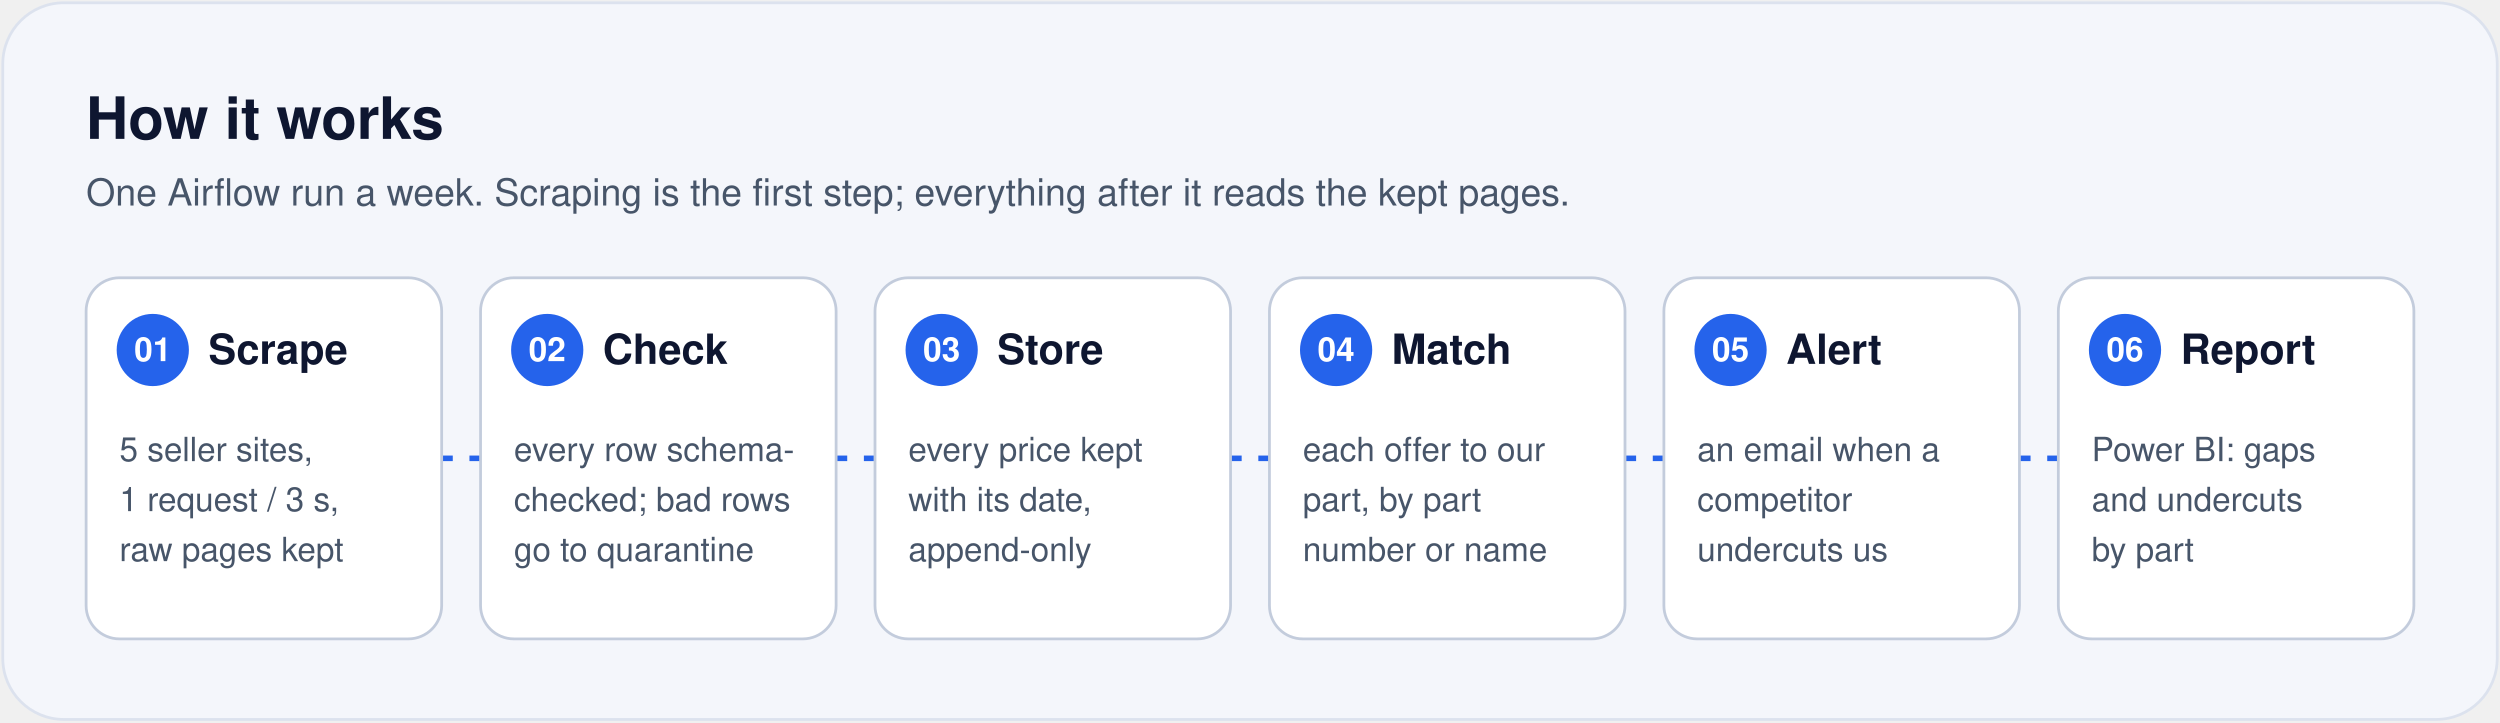
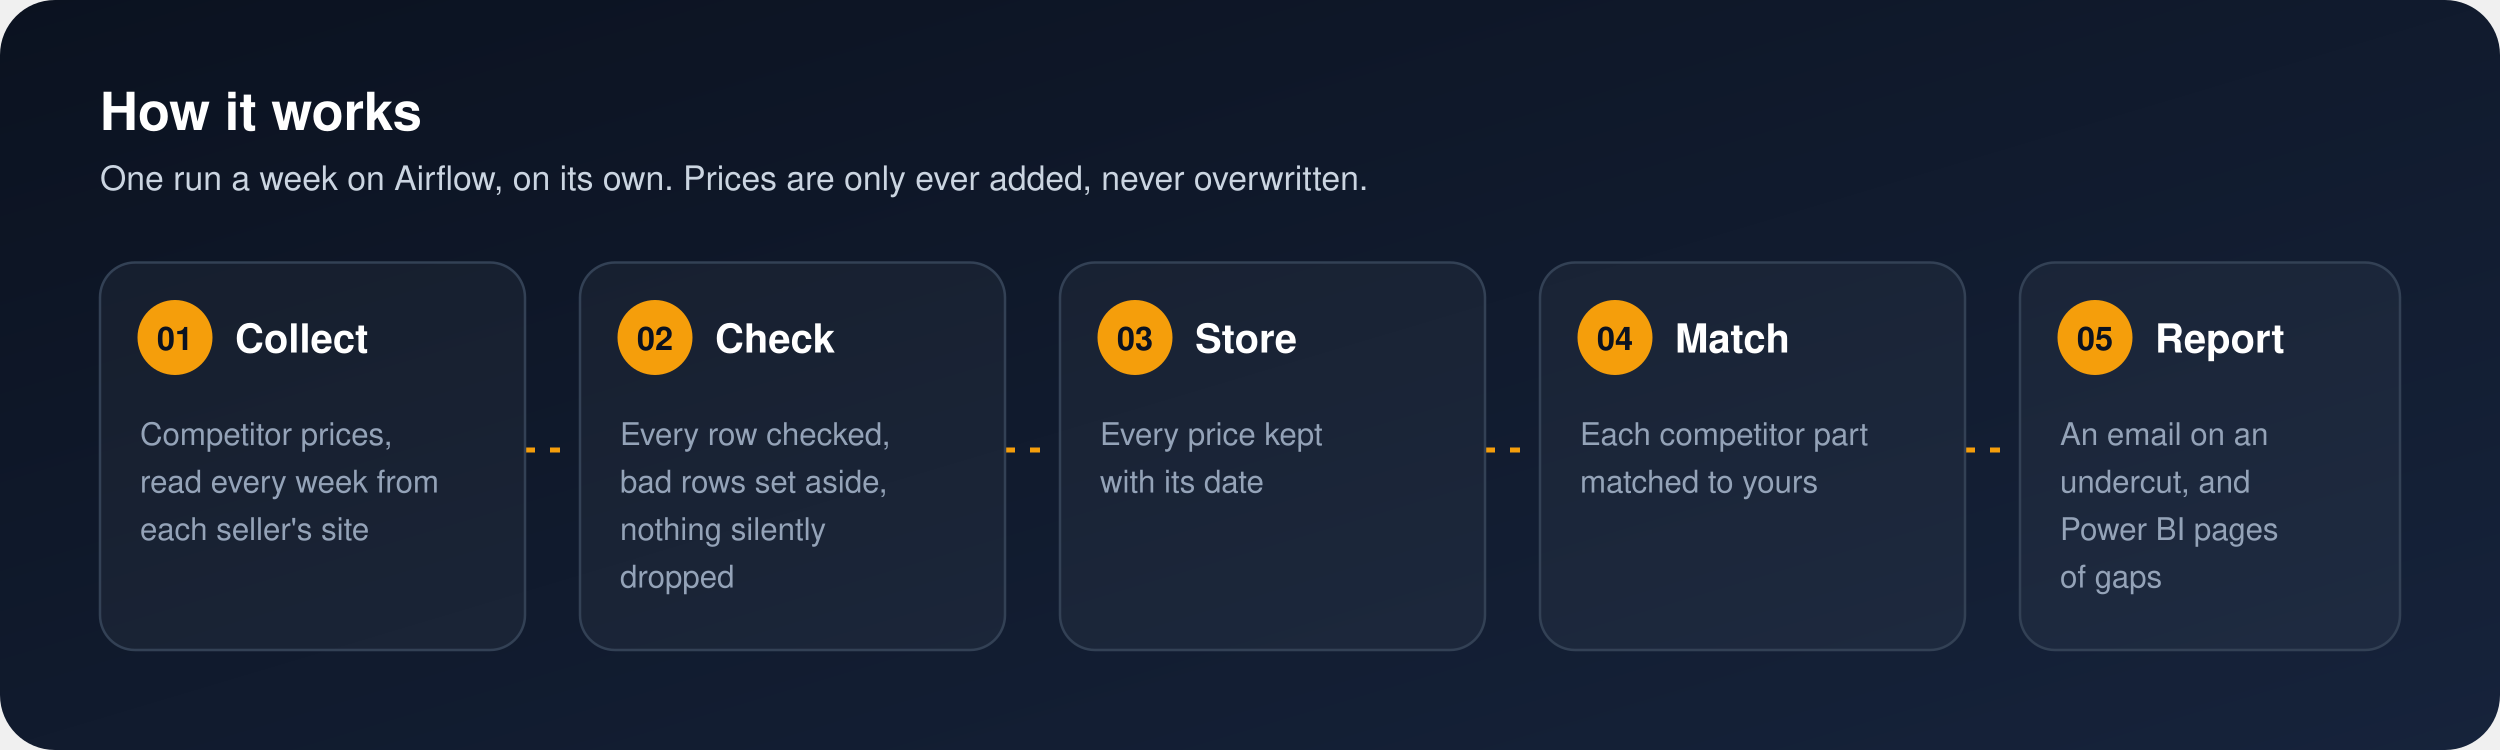
- <svg xmlns="http://www.w3.org/2000/svg" viewBox="0 0 900 260" width="900" height="260" role="img" aria-label="How it works: 01 Scrape, each seller site read with a named User-Agent, 1 request every 3 seconds, raw pages kept; 02 Check, every row schema-checked, bad rows to quarantine; 03 Store, every price kept with its date, append-only; 04 Match, each offer to our part by part number or name; 05 Alert, an email when a competitor undercuts us; 06 Report, Power BI gaps and undercuts by part.">
+ <svg xmlns="http://www.w3.org/2000/svg" viewBox="0 0 1000 300" width="1000" height="300" role="img" aria-label="How it works: 01 Collect, competitor prices read every week from each seller's site; 02 Check, every row checked, bad rows set aside, nothing silently dropped; 03 Store, every price kept with its date; 04 Match, each competitor part matched to yours; 05 Report, an email on an undercut and Power BI pages of gaps.">
+   <defs>
+     <linearGradient id="bg" x1="0" y1="0" x2="1" y2="1">
+       <stop offset="0" stop-color="#0B1220" />
+       <stop offset="1" stop-color="#16233B" />
+     </linearGradient>
+   </defs>
  <style>
    text { font-family: "Segoe UI", -apple-system, Helvetica, Arial, sans-serif; }
-     .title { font-size: 21px; font-weight: 700; fill: #0E1630; }
-     .sub { font-size: 13.5px; fill: #475569; }
-     .numon { font-size: 12px; font-weight: 700; fill: #FFFFFF; }
-     .step { font-size: 15px; font-weight: 700; fill: #0E1630; }
-     .desc { font-size: 12px; fill: #475569; }
-     .box { fill: #FFFFFF; stroke: #C3CCDC; }
-     .link { fill: none; stroke: #2563EB; stroke-width: 2; stroke-dasharray: 4 6; animation: flow 1.6s linear infinite; }
+     .title { font-size: 21px; font-weight: 700; fill: #FFFFFF; }
+     .sub { font-size: 13.5px; fill: #CBD5E1; }
+     .num { font-size: 13px; font-weight: 700; fill: #0B1220; }
+     .step { font-size: 16px; font-weight: 700; fill: #FFFFFF; }
+     .desc { font-size: 12.5px; fill: #94A3B8; }
+     .box { fill: #FFFFFF; fill-opacity: 0.04; stroke: #334155; }
+     .link { fill: none; stroke: #F59E0B; stroke-width: 2; stroke-dasharray: 4 6; animation: flow 1.6s linear infinite; }
    @keyframes flow { to { stroke-dashoffset: -20; } }
  </style>
-   <rect x="1" y="1" width="898" height="258" rx="22" fill="#F4F6FB" stroke="#DCE2EE" />
-   <text x="31" y="50" class="title">How it works</text>
-   <text x="31" y="74" class="sub">One Airflow run a week. Scraping is the first step; everything after it reads the kept pages.</text>
-   <path class="link" d="M159 165h14M301 165h14M443 165h14M585 165h14M727 165h14" />
-   <g>
-     <rect x="31" y="100" width="128" height="130" rx="12" class="box" />
-     <circle cx="55" cy="126" r="13" fill="#2563EB" />
-     <text x="55" y="130" class="numon" text-anchor="middle">01</text>
-     <text x="75" y="131" class="step">Scrape</text>
-     <text x="43" y="166" class="desc">5 seller sites,</text>
-     <text x="43" y="184" class="desc">1 request / 3 s,</text>
-     <text x="43" y="202" class="desc">raw pages kept</text>
-   </g>
-   <g>
-     <rect x="173" y="100" width="128" height="130" rx="12" class="box" />
-     <circle cx="197" cy="126" r="13" fill="#2563EB" />
-     <text x="197" y="130" class="numon" text-anchor="middle">02</text>
-     <text x="217" y="131" class="step">Check</text>
-     <text x="185" y="166" class="desc">every row schema-</text>
-     <text x="185" y="184" class="desc">checked; bad rows</text>
-     <text x="185" y="202" class="desc">go to quarantine</text>
-   </g>
-   <g>
-     <rect x="315" y="100" width="128" height="130" rx="12" class="box" />
-     <circle cx="339" cy="126" r="13" fill="#2563EB" />
-     <text x="339" y="130" class="numon" text-anchor="middle">03</text>
-     <text x="359" y="131" class="step">Store</text>
-     <text x="327" y="166" class="desc">every price kept</text>
-     <text x="327" y="184" class="desc">with its date,</text>
-     <text x="327" y="202" class="desc">append-only</text>
-   </g>
-   <g>
-     <rect x="457" y="100" width="128" height="130" rx="12" class="box" />
-     <circle cx="481" cy="126" r="13" fill="#2563EB" />
-     <text x="481" y="130" class="numon" text-anchor="middle">04</text>
-     <text x="501" y="131" class="step">Match</text>
-     <text x="469" y="166" class="desc">each offer to our</text>
-     <text x="469" y="184" class="desc">part, by part</text>
-     <text x="469" y="202" class="desc">number or name</text>
-   </g>
-   <g>
-     <rect x="599" y="100" width="128" height="130" rx="12" class="box" />
-     <circle cx="623" cy="126" r="13" fill="#2563EB" />
-     <text x="623" y="130" class="numon" text-anchor="middle">05</text>
-     <text x="643" y="131" class="step">Alert</text>
-     <text x="611" y="166" class="desc">an email when a</text>
-     <text x="611" y="184" class="desc">competitor</text>
-     <text x="611" y="202" class="desc">undercuts us</text>
-   </g>
-   <g>
-     <rect x="741" y="100" width="128" height="130" rx="12" class="box" />
-     <circle cx="765" cy="126" r="13" fill="#2563EB" />
-     <text x="765" y="130" class="numon" text-anchor="middle">06</text>
-     <text x="785" y="131" class="step">Report</text>
-     <text x="753" y="166" class="desc">Power BI: gaps</text>
-     <text x="753" y="184" class="desc">and undercuts</text>
-     <text x="753" y="202" class="desc">by part</text>
-   </g>
+   <rect width="1000" height="300" rx="22" fill="url(#bg)" />
+   <text x="40" y="52" class="title">How it works</text>
+   <text x="40" y="76" class="sub">One run a week on Airflow, on its own. Prices are only ever added, never overwritten.</text>
+   <path class="link" d="M210 180h18" />
+   <path class="link" d="M402 180h18" />
+   <path class="link" d="M594 180h18" />
+   <path class="link" d="M786 180h18" />
+   <rect x="40" y="105" width="170" height="155" rx="14" class="box" />
+   <circle cx="70" cy="135" r="15" fill="#F59E0B" />
+   <text x="70" y="140" class="num" text-anchor="middle">01</text>
+   <text x="94" y="141" class="step">Collect</text>
+   <text x="56" y="178" class="desc">Competitor prices,</text>
+   <text x="56" y="197" class="desc">read every week from</text>
+   <text x="56" y="216" class="desc">each seller's site</text>
+   <rect x="232" y="105" width="170" height="155" rx="14" class="box" />
+   <circle cx="262" cy="135" r="15" fill="#F59E0B" />
+   <text x="262" y="140" class="num" text-anchor="middle">02</text>
+   <text x="286" y="141" class="step">Check</text>
+   <text x="248" y="178" class="desc">Every row checked,</text>
+   <text x="248" y="197" class="desc">bad rows set aside,</text>
+   <text x="248" y="216" class="desc">nothing silently</text>
+   <text x="248" y="235" class="desc">dropped</text>
+   <rect x="424" y="105" width="170" height="155" rx="14" class="box" />
+   <circle cx="454" cy="135" r="15" fill="#F59E0B" />
+   <text x="454" y="140" class="num" text-anchor="middle">03</text>
+   <text x="478" y="141" class="step">Store</text>
+   <text x="440" y="178" class="desc">Every price kept</text>
+   <text x="440" y="197" class="desc">with its date</text>
+   <rect x="616" y="105" width="170" height="155" rx="14" class="box" />
+   <circle cx="646" cy="135" r="15" fill="#F59E0B" />
+   <text x="646" y="140" class="num" text-anchor="middle">04</text>
+   <text x="670" y="141" class="step">Match</text>
+   <text x="632" y="178" class="desc">Each competitor part</text>
+   <text x="632" y="197" class="desc">matched to yours</text>
+   <rect x="808" y="105" width="152" height="155" rx="14" class="box" />
+   <circle cx="838" cy="135" r="15" fill="#F59E0B" />
+   <text x="838" y="140" class="num" text-anchor="middle">05</text>
+   <text x="862" y="141" class="step">Report</text>
+   <text x="824" y="178" class="desc">An email on an</text>
+   <text x="824" y="197" class="desc">undercut, and</text>
+   <text x="824" y="216" class="desc">Power BI pages</text>
+   <text x="824" y="235" class="desc">of gaps</text>
</svg>
